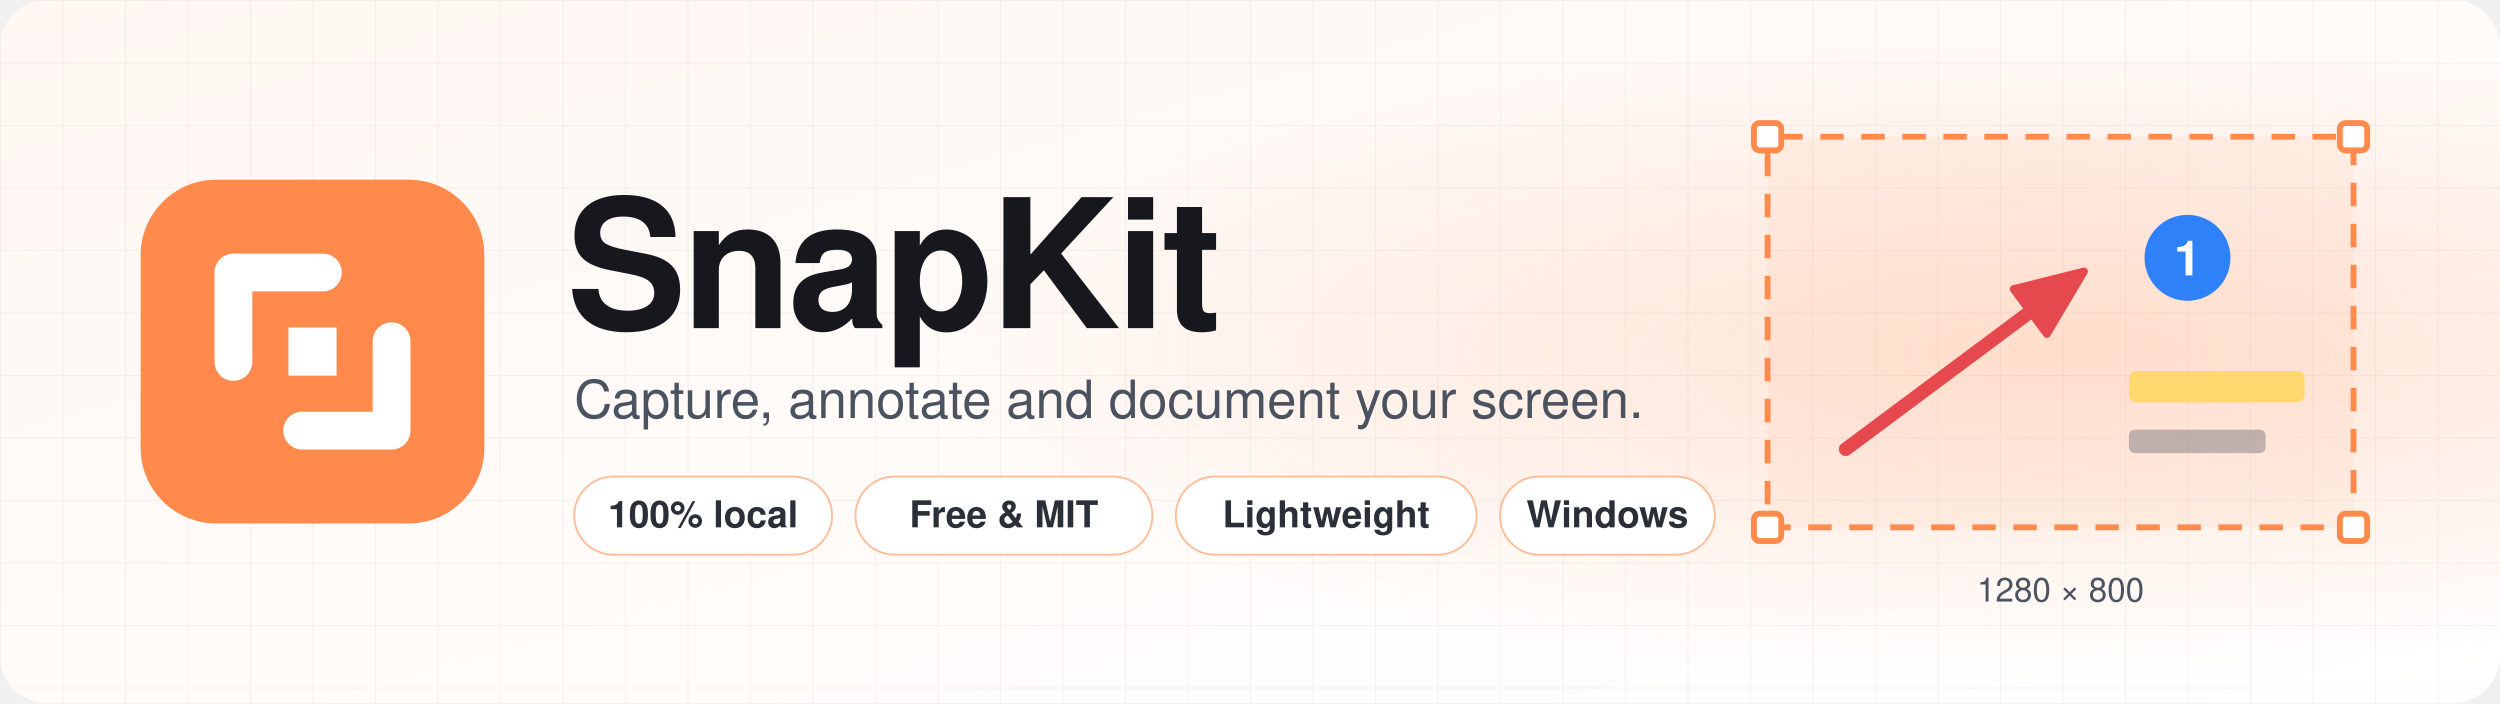
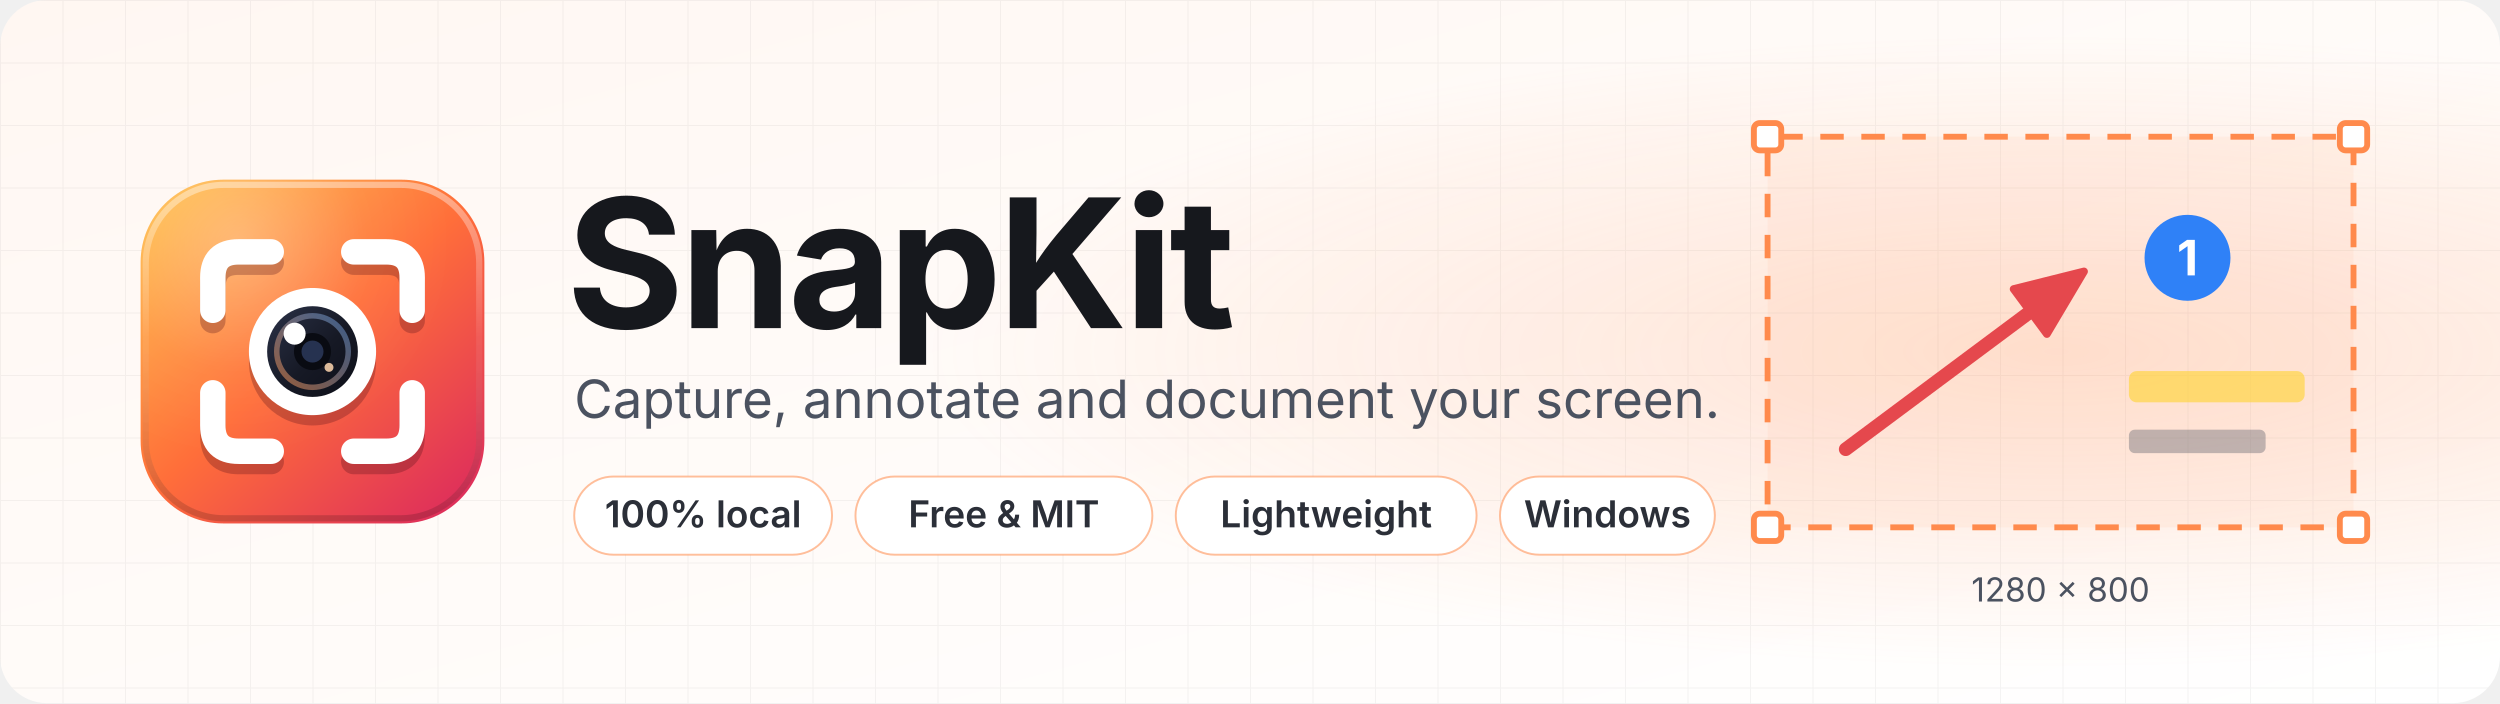
<svg xmlns="http://www.w3.org/2000/svg" viewBox="0 0 1280 360" width="1280" height="360" role="img" aria-label="SnapKit: capture, annotate and document your screen. 100% local, free and open source.">
  <defs>
    <linearGradient id="bg" x1="0" y1="0" x2="1" y2="1">
      <stop offset="0" stop-color="#fff7f2" />
      <stop offset="1" stop-color="#ffffff" />
    </linearGradient>
    <pattern id="grid" width="32" height="32" patternUnits="userSpaceOnUse">
      <path d="M32 0H0V32" fill="none" stroke="#16181d" stroke-opacity="0.05" stroke-width="1" />
    </pattern>
    <radialGradient id="glow" cx="0.82" cy="0.5" r="0.45">
      <stop offset="0" stop-color="#FF8A4C" stop-opacity="0.22" />
      <stop offset="1" stop-color="#FF8A4C" stop-opacity="0" />
    </radialGradient>
+     <linearGradient id="logo_bg" x1="10%" y1="6%" x2="92%" y2="96%">
+       <stop offset="0%" stop-color="#FFB443" />
+       <stop offset="48%" stop-color="#FF6E3A" />
+       <stop offset="100%" stop-color="#DE2E5B" />
+     </linearGradient>
+     <radialGradient id="logo_bloom" cx="28%" cy="18%" r="62%">
+       <stop offset="0%" stop-color="#FFFFFF" stop-opacity="0.28" />
+       <stop offset="60%" stop-color="#FFFFFF" stop-opacity="0.05" />
+       <stop offset="100%" stop-color="#FFFFFF" stop-opacity="0" />
+     </radialGradient>
+     <linearGradient id="logo_rim" x1="50%" y1="1.5%" x2="50%" y2="98.5%">
+       <stop offset="0%" stop-color="#FFFFFF" stop-opacity="0.40" />
+       <stop offset="45%" stop-color="#FFFFFF" stop-opacity="0.08" />
+       <stop offset="100%" stop-color="#000000" stop-opacity="0.16" />
+     </linearGradient>
+     <linearGradient id="logo_glass" x1="0%" y1="0%" x2="100%" y2="100%">
+       <stop offset="0%" stop-color="#2B3248" />
+       <stop offset="55%" stop-color="#161925" />
+       <stop offset="100%" stop-color="#0D0F18" />
+     </linearGradient>
+     <linearGradient id="logo_ar" x1="0%" y1="100%" x2="100%" y2="0%">
+       <stop offset="0%" stop-color="#FF944D" stop-opacity="0.55" />
+       <stop offset="100%" stop-color="#6EAFFF" stop-opacity="0.45" />
+     </linearGradient>
  </defs>
  <rect width="1280" height="360" rx="24" fill="url(#bg)" />
  <rect width="1280" height="360" rx="24" fill="url(#grid)" />
  <rect width="1280" height="360" rx="24" fill="url(#glow)" />
  <g transform="translate(905 70)">
    <rect x="0" y="0" width="300" height="200" rx="6" fill="#FF8A4C" fill-opacity="0.07" stroke="#FF8A4C" stroke-width="3" stroke-dasharray="12 9" />
    <g fill="#ffffff" stroke="#FF8A4C" stroke-width="3">
      <rect x="-7" y="-7" width="14" height="14" rx="3" />
      <rect x="293" y="-7" width="14" height="14" rx="3" />
      <rect x="-7" y="193" width="14" height="14" rx="3" />
      <rect x="293" y="193" width="14" height="14" rx="3" />
    </g>
    <path d="M40 160 L138 87" stroke="#E5484D" stroke-width="7" stroke-linecap="round" />
    <path d="M162 69 L126 78 L143 101 Z" fill="#E5484D" stroke="#E5484D" stroke-width="4" stroke-linejoin="round" />
    <circle cx="215" cy="62" r="22" fill="#2F81F7" />
-     <text x="215" y="71" text-anchor="middle" font-family="Segoe UI, Helvetica, Arial, sans-serif" font-size="25" font-weight="700" fill="#fff">1</text>
+     <text x="215" y="71" text-anchor="middle" font-family="Inter, Segoe UI, Helvetica, Arial, sans-serif" font-size="25" font-weight="700" fill="#fff">1</text>
    <rect x="185" y="120" width="90" height="16" rx="4" fill="#FFD43B" fill-opacity="0.65" />
    <rect x="185" y="150" width="70" height="12" rx="3" fill="#4b5260" fill-opacity="0.35" />
-     <text x="150" y="238" text-anchor="middle" font-family="Segoe UI, Helvetica, Arial, sans-serif" font-size="17" fill="#4b5260">1280 × 800</text>
+     <text x="150" y="238" text-anchor="middle" font-family="Inter, Segoe UI, Helvetica, Arial, sans-serif" font-size="17" fill="#4b5260">1280 × 800</text>
  </g>
  <g transform="translate(72 92) scale(1.76)">
-     <rect width="100" height="100" rx="22" fill="#FF8A4C" />
-     <path d="M27 53V27H53M73 47V73H47" fill="none" stroke="#fff" stroke-width="11" stroke-linecap="round" stroke-linejoin="round" />
-     <rect x="43" y="43" width="14" height="14" fill="#fff" />
+     <rect width="100" height="100" rx="24" fill="url(#logo_bg)" />
+     <rect width="100" height="100" rx="24" fill="url(#logo_bloom)" />
+     <rect x="1.5" y="1.5" width="97" height="97" rx="22.8" fill="none" stroke="url(#logo_rim)" stroke-width="1.8" />
+     <g transform="translate(0 3)" opacity="0.28" fill="none" stroke="#4A0C16" stroke-width="7.4" stroke-linecap="round" stroke-linejoin="round">
+       <path d="M21 38V28.5Q21 21 28.5 21H38 M62 21H71.5Q79 21 79 28.5V38 M79 62V71.5Q79 79 71.5 79H62 M38 79H28.5Q21 79 21 71.5V62" />
+       <circle cx="50" cy="50" r="18.5" fill="#4A0C16" stroke="none" />
+     </g>
+     <path d="M21 38V28.5Q21 21 28.5 21H38 M62 21H71.5Q79 21 79 28.5V38 M79 62V71.5Q79 79 71.5 79H62 M38 79H28.5Q21 79 21 71.5V62" fill="none" stroke="#FFFFFF" stroke-width="7.4" stroke-linecap="round" stroke-linejoin="round" />
+     <circle cx="50" cy="50" r="18.5" fill="#FFFFFF" />
+     <circle cx="50" cy="50" r="13.2" fill="url(#logo_glass)" />
+     <circle cx="50" cy="50" r="10.4" fill="none" stroke="url(#logo_ar)" stroke-width="1.6" />
+     <circle cx="50" cy="50" r="5.4" fill="#090B12" />
+     <circle cx="50" cy="50" r="3.2" fill="#465C94" fill-opacity="0.48" />
+     <circle cx="44.8" cy="44.8" r="3.2" fill="#FFFFFF" />
+     <circle cx="54.8" cy="54.6" r="1.3" fill="#FFD7AF" fill-opacity="0.85" />
  </g>
-   <text x="290" y="168" font-family="Segoe UI, Helvetica, Arial, sans-serif" font-size="92" font-weight="700" letter-spacing="-2" fill="#16181d">SnapKit</text>
-   <text x="294" y="214" font-family="Segoe UI, Helvetica, Arial, sans-serif" font-size="27" fill="#4b5260">Capture, annotate and document your screen.</text>
-   <g font-family="Segoe UI, Helvetica, Arial, sans-serif" font-size="19" font-weight="600" fill="#2b2f38">
+   <text x="290" y="168" font-family="Inter, Segoe UI, Helvetica, Arial, sans-serif" font-size="92" font-weight="700" letter-spacing="-2" fill="#16181d">SnapKit</text>
+   <text x="294" y="214" font-family="Inter, Segoe UI, Helvetica, Arial, sans-serif" font-size="27" fill="#4b5260">Capture, annotate and document your screen.</text>
+   <g font-family="Inter, Segoe UI, Helvetica, Arial, sans-serif" font-size="19" font-weight="600" fill="#2b2f38">
    <rect x="294" y="244" width="132" height="40" rx="20" fill="#ffffff" stroke="#FF8A4C" stroke-opacity="0.55" />
    <text x="360" y="270" text-anchor="middle">100% local</text>
    <rect x="438" y="244" width="152" height="40" rx="20" fill="#ffffff" stroke="#FF8A4C" stroke-opacity="0.55" />
    <text x="514" y="270" text-anchor="middle">Free &amp; MIT</text>
    <rect x="602" y="244" width="154" height="40" rx="20" fill="#ffffff" stroke="#FF8A4C" stroke-opacity="0.55" />
    <text x="679" y="270" text-anchor="middle">Lightweight</text>
    <rect x="768" y="244" width="110" height="40" rx="20" fill="#ffffff" stroke="#FF8A4C" stroke-opacity="0.55" />
    <text x="823" y="270" text-anchor="middle">Windows</text>
  </g>
</svg>
